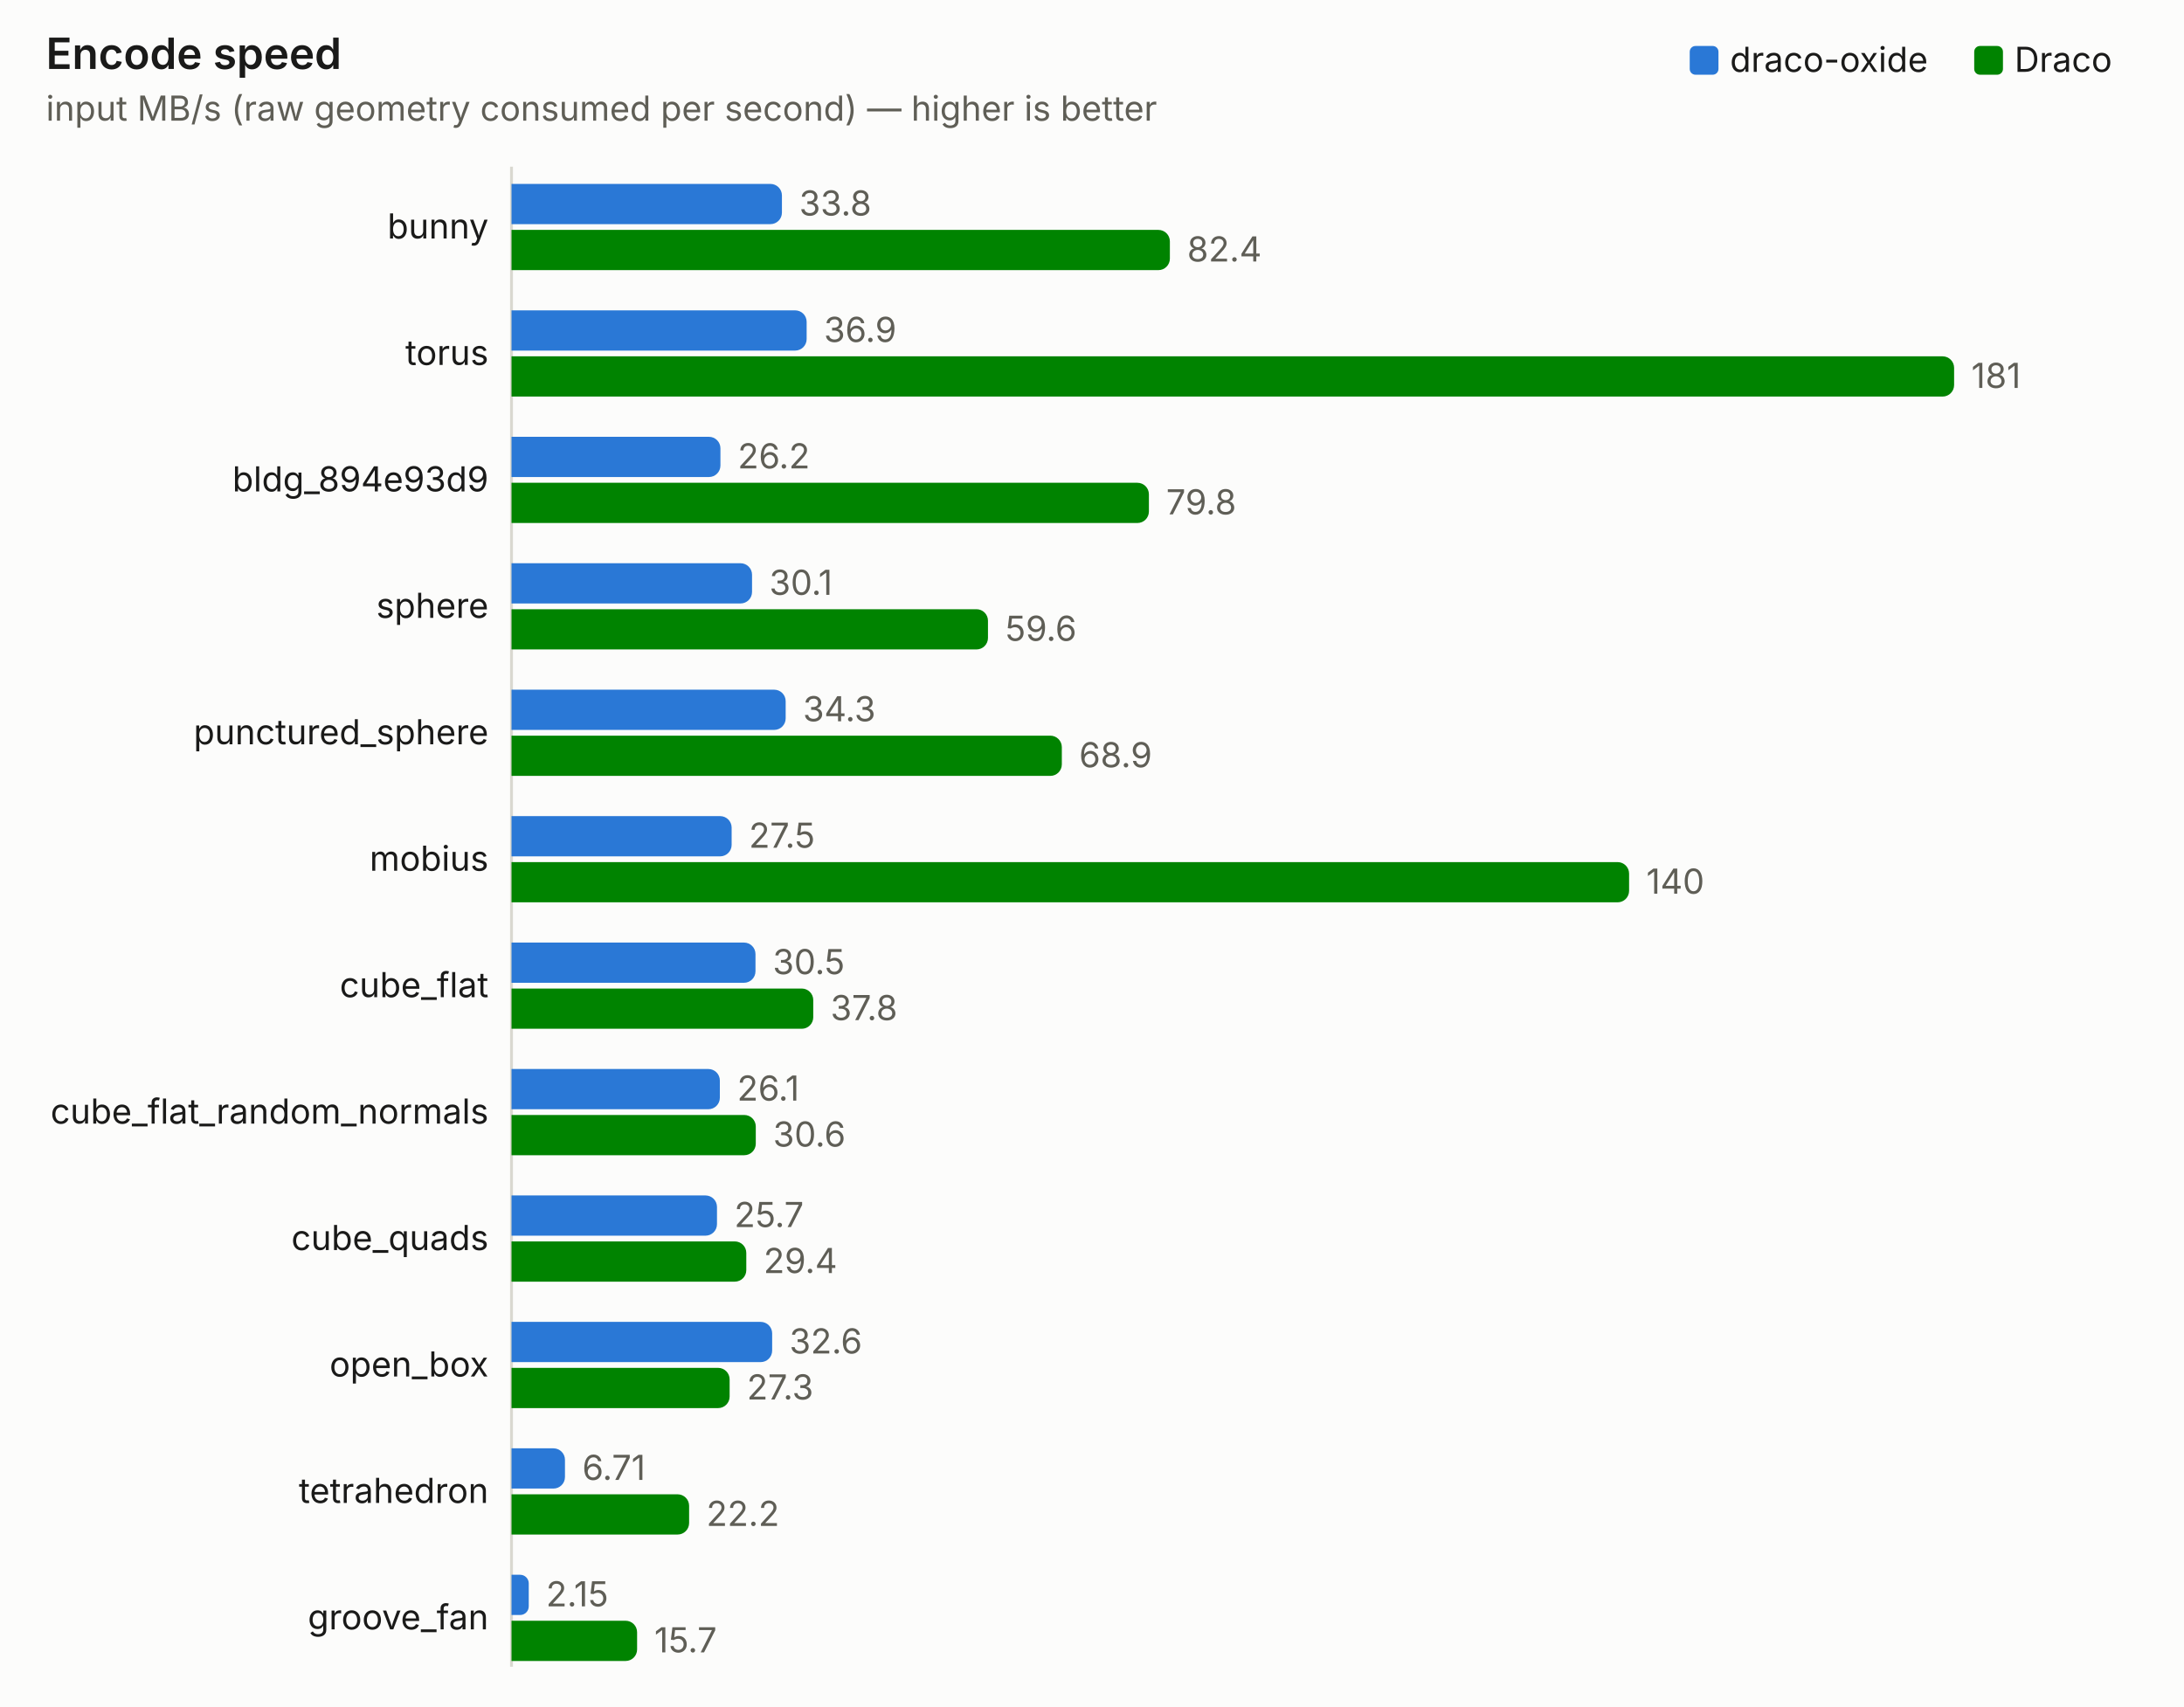
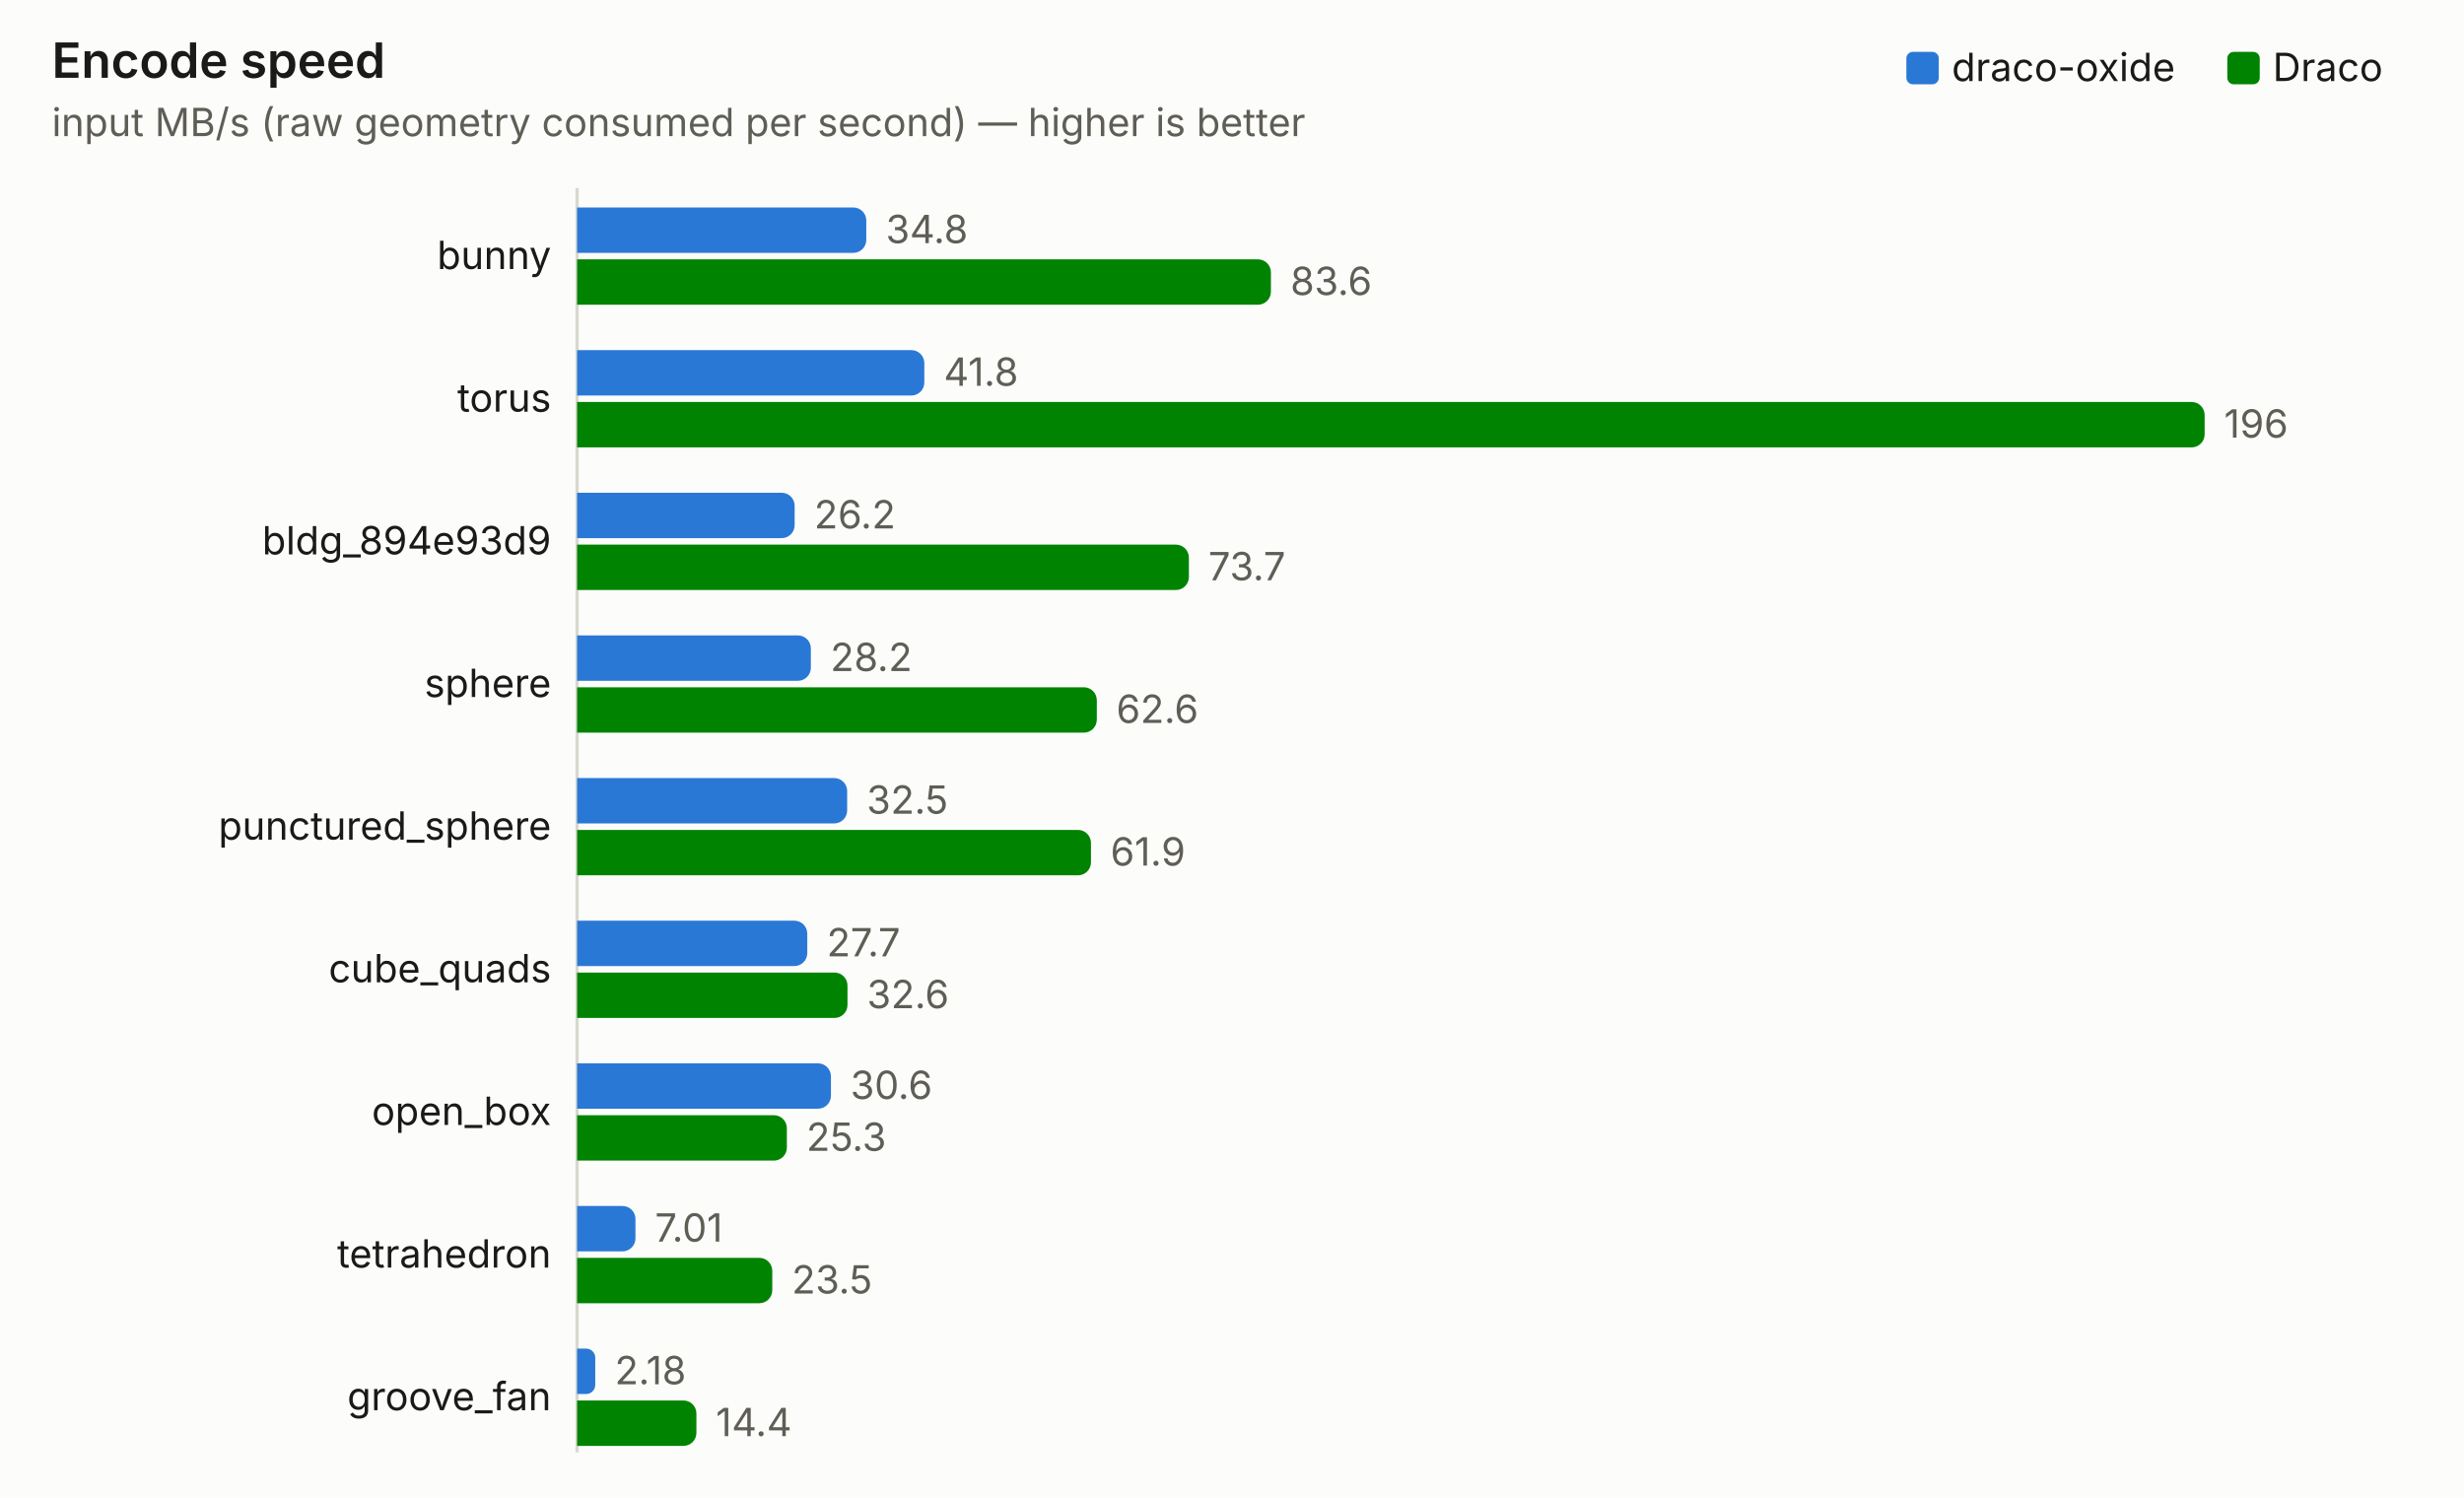
- <svg xmlns="http://www.w3.org/2000/svg" width="760" height="594" viewBox="0 0 760 594" font-family="system-ui, -apple-system, 'Segoe UI', sans-serif" font-size="12">
-   <rect width="760" height="594" fill="#fcfcfb" />
+ <svg xmlns="http://www.w3.org/2000/svg" width="760" height="462" viewBox="0 0 760 462" font-family="system-ui, -apple-system, 'Segoe UI', sans-serif" font-size="12">
+   <rect width="760" height="462" fill="#fcfcfb" />
  <text x="16" y="24" font-size="15" font-weight="600" fill="#1a1a19">Encode speed</text>
  <text x="16" y="42" fill="#5f5e56">input MB/s (raw geometry consumed per second) — higher is better</text>
  <rect x="588.0" y="16" width="10" height="10" rx="2" fill="#2a78d6" />
  <text x="602.0" y="25" fill="#1a1a19">draco-oxide</text>
  <rect x="687.0" y="16" width="10" height="10" rx="2" fill="#008300" />
  <text x="701.0" y="25" fill="#1a1a19">Draco</text>
-   <line x1="178" y1="58.0" x2="178" y2="580.0" stroke="#d9d8d0" stroke-width="1" />
+   <line x1="178" y1="58.0" x2="178" y2="448.0" stroke="#d9d8d0" stroke-width="1" />
  <text x="170.0" y="83.0" text-anchor="end" fill="#1a1a19">bunny</text>
-   <path d="M178.0 64.0 h90.1 a4.0 4.0 0 0 1 4.0 4.0 v6.0 a4.0 4.0 0 0 1 -4.0 4.0 h-90.1 Z" fill="#2a78d6" />
-   <text x="278.1" y="75.0" fill="#5f5e56">33.8</text>
-   <path d="M178.0 80.0 h225.1 a4.0 4.0 0 0 1 4.0 4.0 v6.0 a4.0 4.0 0 0 1 -4.0 4.0 h-225.1 Z" fill="#008300" />
-   <text x="413.1" y="91.0" fill="#5f5e56">82.4</text>
+   <path d="M178.0 64.0 h85.2 a4.0 4.0 0 0 1 4.0 4.0 v6.0 a4.0 4.0 0 0 1 -4.0 4.0 h-85.2 Z" fill="#2a78d6" />
+   <text x="273.2" y="75.0" fill="#5f5e56">34.8</text>
+   <path d="M178.0 80.0 h210.0 a4.0 4.0 0 0 1 4.0 4.0 v6.0 a4.0 4.0 0 0 1 -4.0 4.0 h-210.0 Z" fill="#008300" />
+   <text x="398.0" y="91.0" fill="#5f5e56">83.6</text>
  <text x="170.0" y="127.0" text-anchor="end" fill="#1a1a19">torus</text>
-   <path d="M178.0 108.0 h98.7 a4.0 4.0 0 0 1 4.0 4.0 v6.0 a4.0 4.0 0 0 1 -4.0 4.0 h-98.7 Z" fill="#2a78d6" />
-   <text x="286.7" y="119.0" fill="#5f5e56">36.9</text>
+   <path d="M178.0 108.0 h103.1 a4.0 4.0 0 0 1 4.0 4.0 v6.0 a4.0 4.0 0 0 1 -4.0 4.0 h-103.1 Z" fill="#2a78d6" />
+   <text x="291.1" y="119.0" fill="#5f5e56">41.8</text>
  <path d="M178.0 124.0 h498.0 a4.0 4.0 0 0 1 4.0 4.0 v6.0 a4.0 4.0 0 0 1 -4.0 4.0 h-498.0 Z" fill="#008300" />
-   <text x="686.0" y="135.0" fill="#5f5e56">181</text>
+   <text x="686.0" y="135.0" fill="#5f5e56">196</text>
  <text x="170.0" y="171.0" text-anchor="end" fill="#1a1a19">bldg_894e93d9</text>
-   <path d="M178.0 152.0 h68.7 a4.0 4.0 0 0 1 4.0 4.0 v6.0 a4.0 4.0 0 0 1 -4.0 4.0 h-68.7 Z" fill="#2a78d6" />
-   <text x="256.7" y="163.0" fill="#5f5e56">26.2</text>
-   <path d="M178.0 168.0 h217.8 a4.0 4.0 0 0 1 4.0 4.0 v6.0 a4.0 4.0 0 0 1 -4.0 4.0 h-217.8 Z" fill="#008300" />
-   <text x="405.8" y="179.0" fill="#5f5e56">79.8</text>
+   <path d="M178.0 152.0 h63.1 a4.0 4.0 0 0 1 4.0 4.0 v6.0 a4.0 4.0 0 0 1 -4.0 4.0 h-63.1 Z" fill="#2a78d6" />
+   <text x="251.1" y="163.0" fill="#5f5e56">26.2</text>
+   <path d="M178.0 168.0 h184.7 a4.0 4.0 0 0 1 4.0 4.0 v6.0 a4.0 4.0 0 0 1 -4.0 4.0 h-184.7 Z" fill="#008300" />
+   <text x="372.7" y="179.0" fill="#5f5e56">73.7</text>
  <text x="170.0" y="215.0" text-anchor="end" fill="#1a1a19">sphere</text>
-   <path d="M178.0 196.0 h79.7 a4.0 4.0 0 0 1 4.0 4.0 v6.0 a4.0 4.0 0 0 1 -4.0 4.0 h-79.7 Z" fill="#2a78d6" />
-   <text x="267.7" y="207.0" fill="#5f5e56">30.1</text>
-   <path d="M178.0 212.0 h161.8 a4.0 4.0 0 0 1 4.0 4.0 v6.0 a4.0 4.0 0 0 1 -4.0 4.0 h-161.8 Z" fill="#008300" />
-   <text x="349.8" y="223.0" fill="#5f5e56">59.6</text>
+   <path d="M178.0 196.0 h68.1 a4.0 4.0 0 0 1 4.0 4.0 v6.0 a4.0 4.0 0 0 1 -4.0 4.0 h-68.1 Z" fill="#2a78d6" />
+   <text x="256.1" y="207.0" fill="#5f5e56">28.2</text>
+   <path d="M178.0 212.0 h156.3 a4.0 4.0 0 0 1 4.0 4.0 v6.0 a4.0 4.0 0 0 1 -4.0 4.0 h-156.3 Z" fill="#008300" />
+   <text x="344.3" y="223.0" fill="#5f5e56">62.6</text>
  <text x="170.0" y="259.0" text-anchor="end" fill="#1a1a19">punctured_sphere</text>
-   <path d="M178.0 240.0 h91.4 a4.0 4.0 0 0 1 4.0 4.0 v6.0 a4.0 4.0 0 0 1 -4.0 4.0 h-91.4 Z" fill="#2a78d6" />
-   <text x="279.4" y="251.0" fill="#5f5e56">34.3</text>
-   <path d="M178.0 256.0 h187.5 a4.0 4.0 0 0 1 4.0 4.0 v6.0 a4.0 4.0 0 0 1 -4.0 4.0 h-187.5 Z" fill="#008300" />
-   <text x="375.5" y="267.0" fill="#5f5e56">68.9</text>
-   <text x="170.0" y="303.0" text-anchor="end" fill="#1a1a19">mobius</text>
-   <path d="M178.0 284.0 h72.6 a4.0 4.0 0 0 1 4.0 4.0 v6.0 a4.0 4.0 0 0 1 -4.0 4.0 h-72.6 Z" fill="#2a78d6" />
-   <text x="260.6" y="295.0" fill="#5f5e56">27.5</text>
-   <path d="M178.0 300.0 h384.9 a4.0 4.0 0 0 1 4.0 4.0 v6.0 a4.0 4.0 0 0 1 -4.0 4.0 h-384.9 Z" fill="#008300" />
-   <text x="572.9" y="311.0" fill="#5f5e56">140</text>
-   <text x="170.0" y="347.0" text-anchor="end" fill="#1a1a19">cube_flat</text>
-   <path d="M178.0 328.0 h80.9 a4.0 4.0 0 0 1 4.0 4.0 v6.0 a4.0 4.0 0 0 1 -4.0 4.0 h-80.9 Z" fill="#2a78d6" />
-   <text x="268.9" y="339.0" fill="#5f5e56">30.5</text>
-   <path d="M178.0 344.0 h101.0 a4.0 4.0 0 0 1 4.0 4.0 v6.0 a4.0 4.0 0 0 1 -4.0 4.0 h-101.0 Z" fill="#008300" />
-   <text x="289.0" y="355.0" fill="#5f5e56">37.8</text>
-   <text x="170.0" y="391.0" text-anchor="end" fill="#1a1a19">cube_flat_random_normals</text>
-   <path d="M178.0 372.0 h68.5 a4.0 4.0 0 0 1 4.0 4.0 v6.0 a4.0 4.0 0 0 1 -4.0 4.0 h-68.5 Z" fill="#2a78d6" />
-   <text x="256.5" y="383.0" fill="#5f5e56">26.1</text>
-   <path d="M178.0 388.0 h81.0 a4.0 4.0 0 0 1 4.0 4.0 v6.0 a4.0 4.0 0 0 1 -4.0 4.0 h-81.0 Z" fill="#008300" />
-   <text x="269.0" y="399.0" fill="#5f5e56">30.6</text>
-   <text x="170.0" y="435.0" text-anchor="end" fill="#1a1a19">cube_quads</text>
-   <path d="M178.0 416.0 h67.5 a4.0 4.0 0 0 1 4.0 4.0 v6.0 a4.0 4.0 0 0 1 -4.0 4.0 h-67.5 Z" fill="#2a78d6" />
-   <text x="255.5" y="427.0" fill="#5f5e56">25.7</text>
-   <path d="M178.0 432.0 h77.7 a4.0 4.0 0 0 1 4.0 4.0 v6.0 a4.0 4.0 0 0 1 -4.0 4.0 h-77.7 Z" fill="#008300" />
-   <text x="265.7" y="443.0" fill="#5f5e56">29.4</text>
-   <text x="170.0" y="479.0" text-anchor="end" fill="#1a1a19">open_box</text>
-   <path d="M178.0 460.0 h86.7 a4.0 4.0 0 0 1 4.0 4.0 v6.0 a4.0 4.0 0 0 1 -4.0 4.0 h-86.7 Z" fill="#2a78d6" />
-   <text x="274.7" y="471.0" fill="#5f5e56">32.6</text>
-   <path d="M178.0 476.0 h71.9 a4.0 4.0 0 0 1 4.0 4.0 v6.0 a4.0 4.0 0 0 1 -4.0 4.0 h-71.9 Z" fill="#008300" />
-   <text x="259.9" y="487.0" fill="#5f5e56">27.3</text>
-   <text x="170.0" y="523.0" text-anchor="end" fill="#1a1a19">tetrahedron</text>
-   <path d="M178.0 504.0 h14.6 a4.0 4.0 0 0 1 4.0 4.0 v6.0 a4.0 4.0 0 0 1 -4.0 4.0 h-14.6 Z" fill="#2a78d6" />
-   <text x="202.6" y="515.0" fill="#5f5e56">6.71</text>
-   <path d="M178.0 520.0 h57.8 a4.0 4.0 0 0 1 4.0 4.0 v6.0 a4.0 4.0 0 0 1 -4.0 4.0 h-57.8 Z" fill="#008300" />
-   <text x="245.8" y="531.0" fill="#5f5e56">22.2</text>
-   <text x="170.0" y="567.0" text-anchor="end" fill="#1a1a19">groove_fan</text>
-   <path d="M178.0 548.0 h3.0 a3.0 3.0 0 0 1 3.0 3.0 v8.0 a3.0 3.0 0 0 1 -3.0 3.0 h-3.0 Z" fill="#2a78d6" />
-   <text x="190.0" y="559.0" fill="#5f5e56">2.15</text>
-   <path d="M178.0 564.0 h39.7 a4.0 4.0 0 0 1 4.0 4.0 v6.0 a4.0 4.0 0 0 1 -4.0 4.0 h-39.7 Z" fill="#008300" />
-   <text x="227.7" y="575.0" fill="#5f5e56">15.7</text>
+   <path d="M178.0 240.0 h79.3 a4.0 4.0 0 0 1 4.0 4.0 v6.0 a4.0 4.0 0 0 1 -4.0 4.0 h-79.3 Z" fill="#2a78d6" />
+   <text x="267.3" y="251.0" fill="#5f5e56">32.5</text>
+   <path d="M178.0 256.0 h154.5 a4.0 4.0 0 0 1 4.0 4.0 v6.0 a4.0 4.0 0 0 1 -4.0 4.0 h-154.5 Z" fill="#008300" />
+   <text x="342.5" y="267.0" fill="#5f5e56">61.9</text>
+   <text x="170.0" y="303.0" text-anchor="end" fill="#1a1a19">cube_quads</text>
+   <path d="M178.0 284.0 h67.0 a4.0 4.0 0 0 1 4.0 4.0 v6.0 a4.0 4.0 0 0 1 -4.0 4.0 h-67.0 Z" fill="#2a78d6" />
+   <text x="255.0" y="295.0" fill="#5f5e56">27.7</text>
+   <path d="M178.0 300.0 h79.4 a4.0 4.0 0 0 1 4.0 4.0 v6.0 a4.0 4.0 0 0 1 -4.0 4.0 h-79.4 Z" fill="#008300" />
+   <text x="267.4" y="311.0" fill="#5f5e56">32.6</text>
+   <text x="170.0" y="347.0" text-anchor="end" fill="#1a1a19">open_box</text>
+   <path d="M178.0 328.0 h74.3 a4.0 4.0 0 0 1 4.0 4.0 v6.0 a4.0 4.0 0 0 1 -4.0 4.0 h-74.3 Z" fill="#2a78d6" />
+   <text x="262.3" y="339.0" fill="#5f5e56">30.6</text>
+   <path d="M178.0 344.0 h60.7 a4.0 4.0 0 0 1 4.0 4.0 v6.0 a4.0 4.0 0 0 1 -4.0 4.0 h-60.7 Z" fill="#008300" />
+   <text x="248.7" y="355.0" fill="#5f5e56">25.3</text>
+   <text x="170.0" y="391.0" text-anchor="end" fill="#1a1a19">tetrahedron</text>
+   <path d="M178.0 372.0 h14.0 a4.0 4.0 0 0 1 4.0 4.0 v6.0 a4.0 4.0 0 0 1 -4.0 4.0 h-14.0 Z" fill="#2a78d6" />
+   <text x="202.0" y="383.0" fill="#5f5e56">7.01</text>
+   <path d="M178.0 388.0 h56.2 a4.0 4.0 0 0 1 4.0 4.0 v6.0 a4.0 4.0 0 0 1 -4.0 4.0 h-56.2 Z" fill="#008300" />
+   <text x="244.2" y="399.0" fill="#5f5e56">23.5</text>
+   <text x="170.0" y="435.0" text-anchor="end" fill="#1a1a19">groove_fan</text>
+   <path d="M178.0 416.0 h2.8 a2.8 2.8 0 0 1 2.8 2.8 v8.4 a2.8 2.8 0 0 1 -2.8 2.8 h-2.8 Z" fill="#2a78d6" />
+   <text x="189.6" y="427.0" fill="#5f5e56">2.18</text>
+   <path d="M178.0 432.0 h32.8 a4.0 4.0 0 0 1 4.0 4.0 v6.0 a4.0 4.0 0 0 1 -4.0 4.0 h-32.8 Z" fill="#008300" />
+   <text x="220.8" y="443.0" fill="#5f5e56">14.4</text>
</svg>
